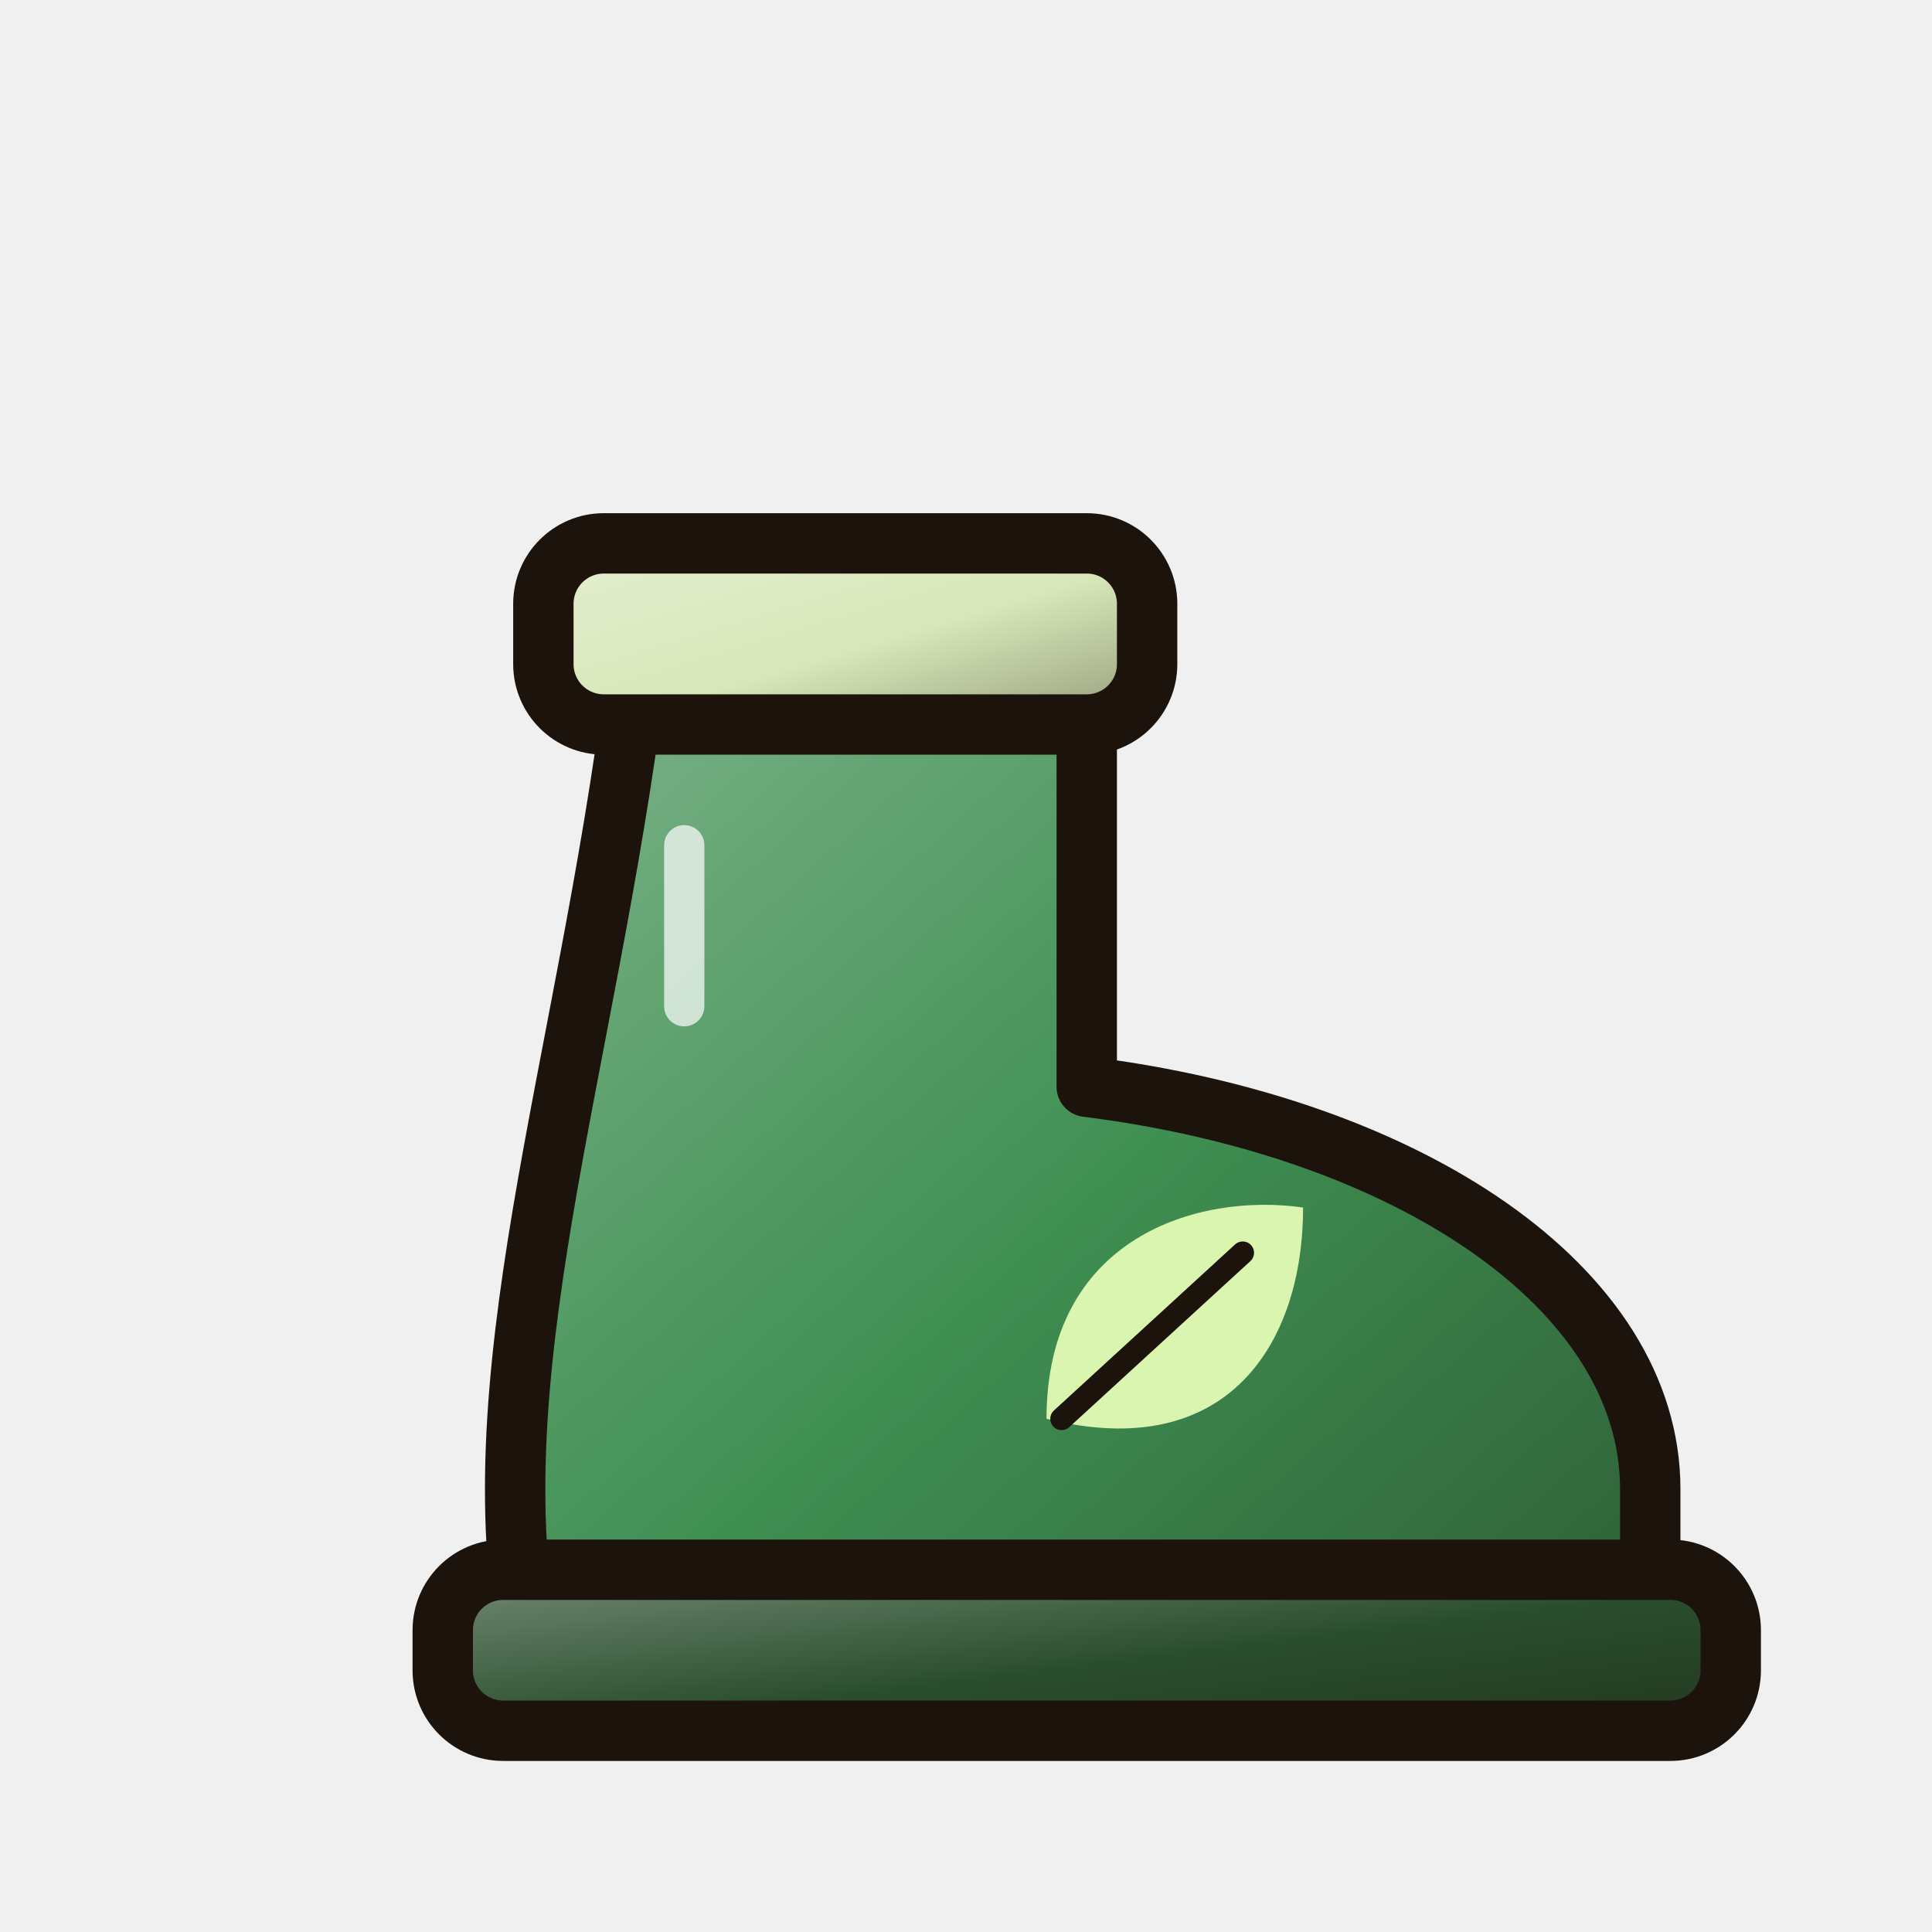
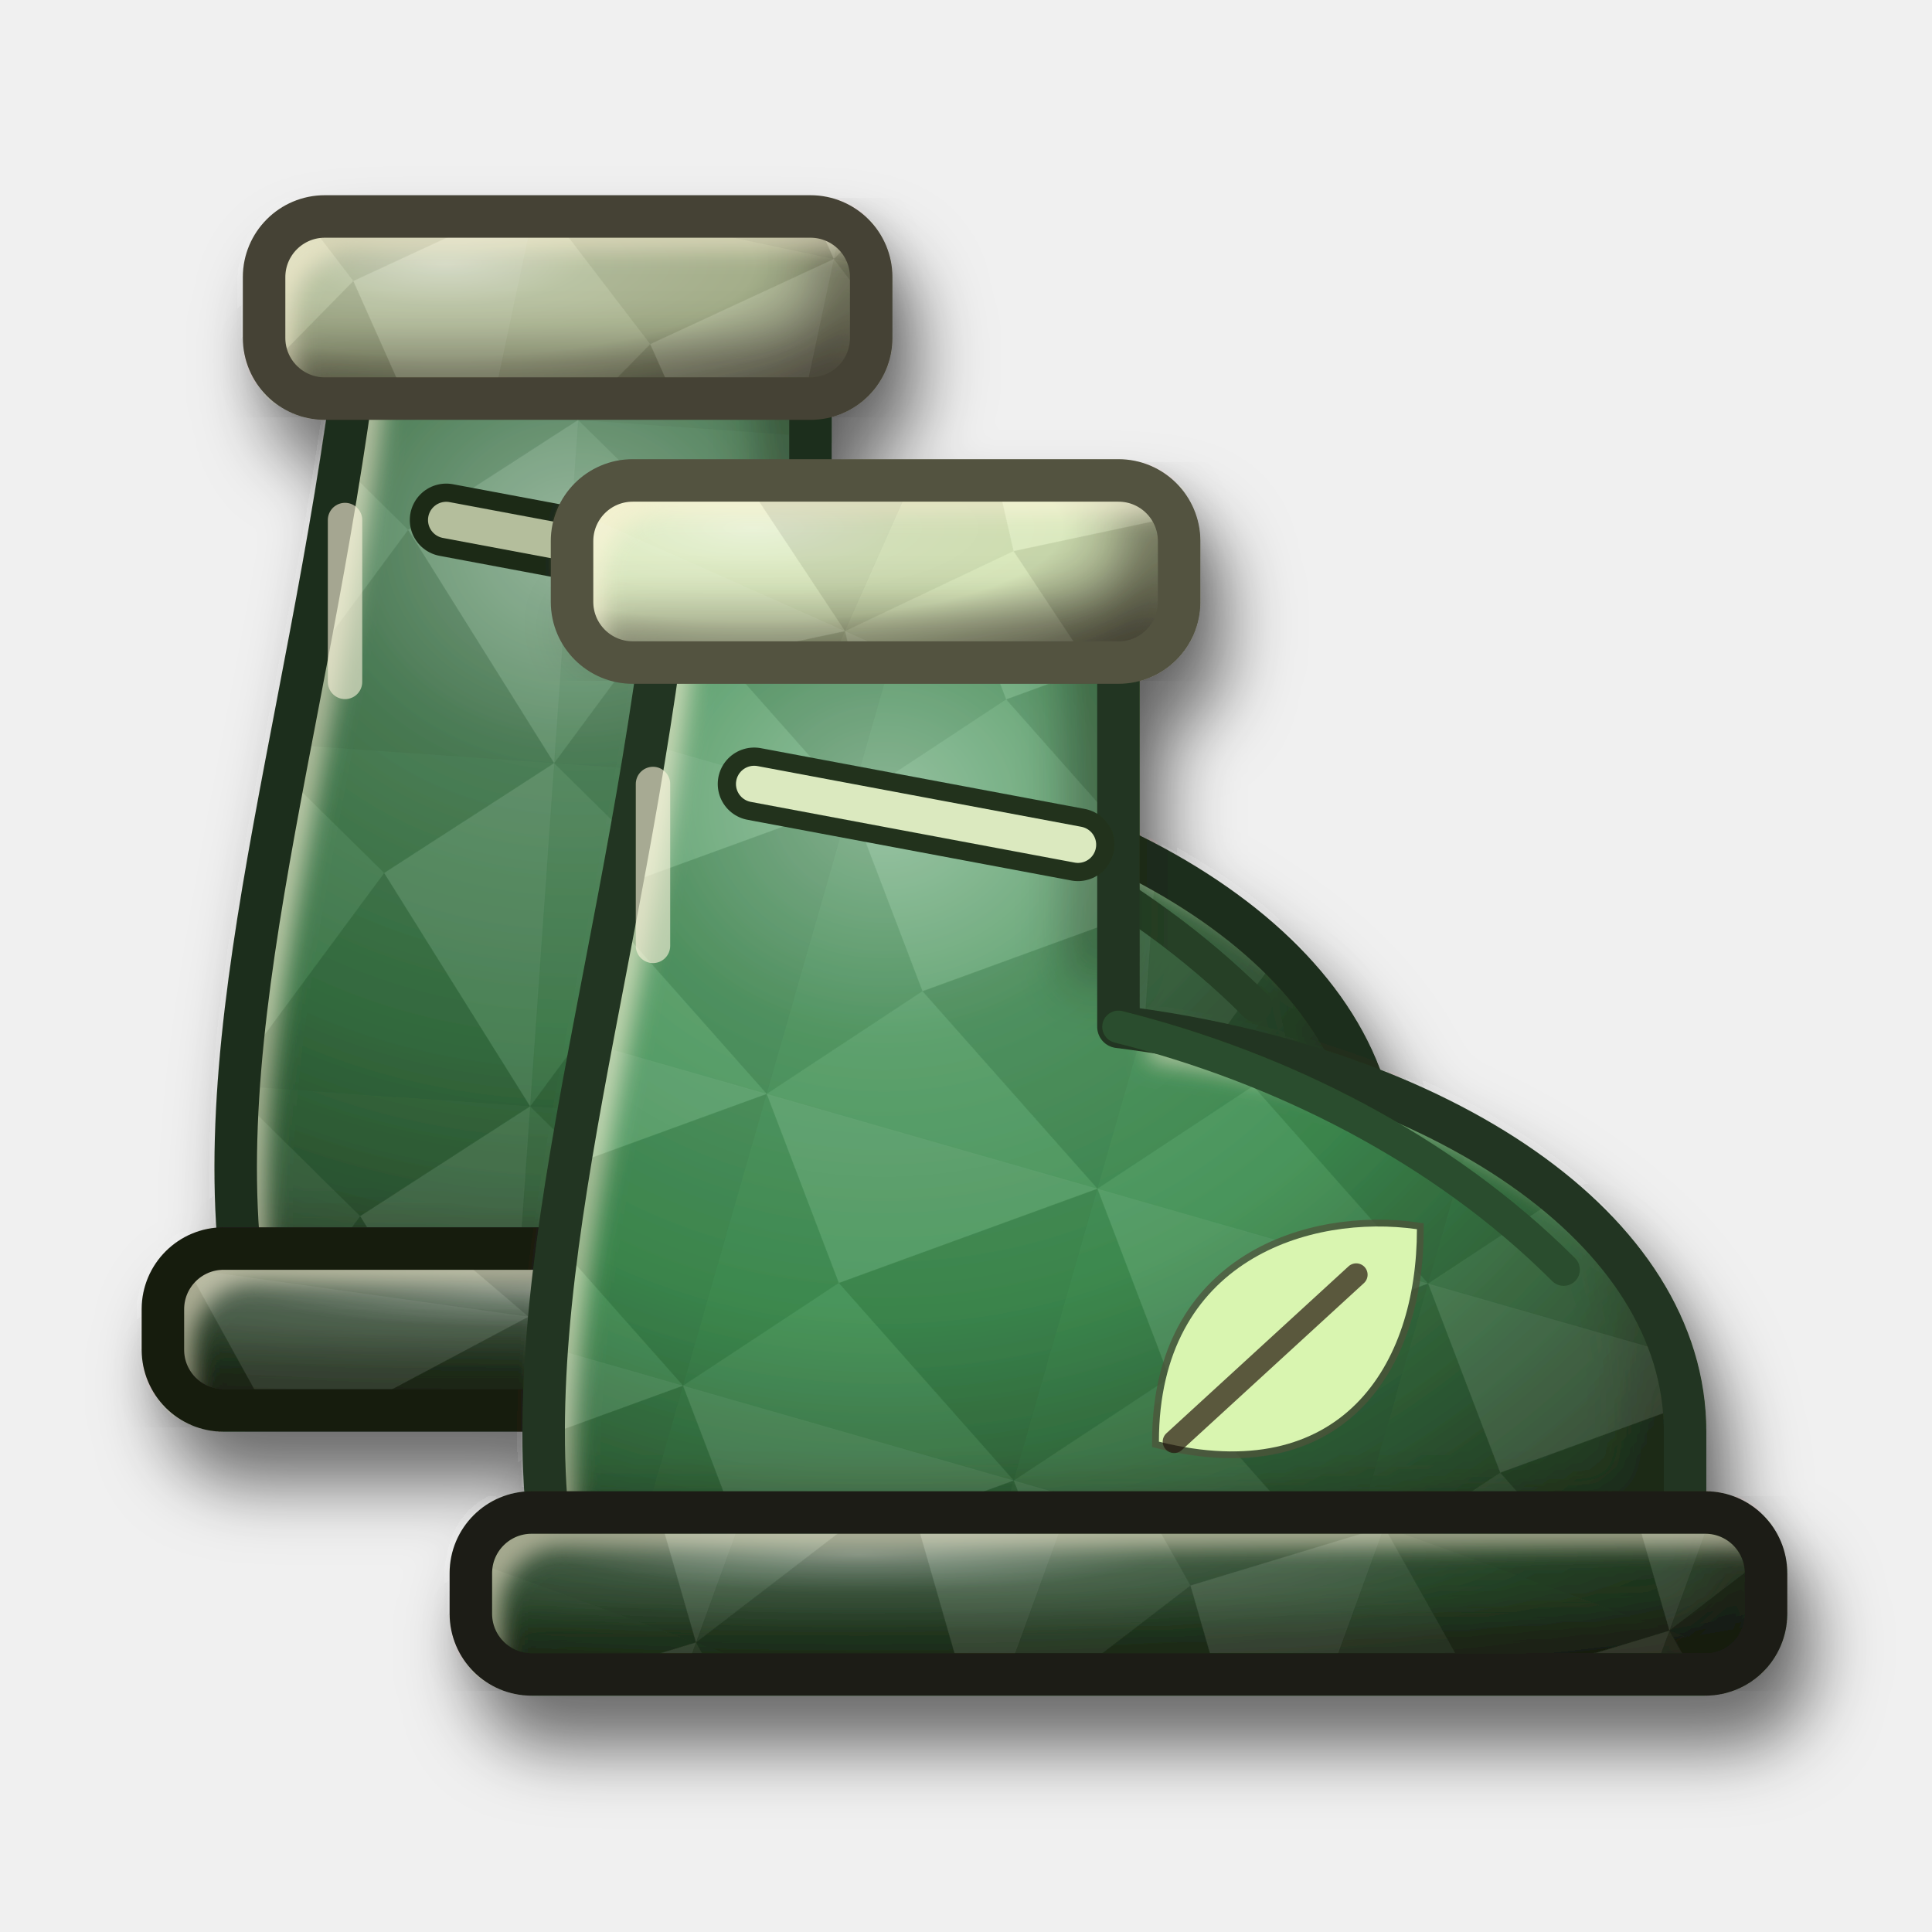
<svg xmlns="http://www.w3.org/2000/svg" width="128" height="128" viewBox="0 0 96 96">
  <defs>
-     <linearGradient id="g0" x1="0" y1="0" x2="1" y2="1">
-       <stop offset="0" stop-color="#82b68f" />
+     <filter id="bev" x="-10%" y="-10%" width="120%" height="120%" color-interpolation-filters="sRGB">
+       <feOffset in="SourceAlpha" dx="1.5" dy="1.7" result="o1" />
+       <feComposite in="SourceAlpha" in2="o1" operator="out" result="e1" />
+       <feGaussianBlur in="e1" stdDeviation="0.55" result="b1" />
+       <feFlood flood-color="#fff3d6" flood-opacity="0.62" />
+       <feComposite in2="b1" operator="in" result="hi" />
+       <feOffset in="SourceAlpha" dx="-2.2" dy="-2.4" result="o2" />
+       <feComposite in="SourceAlpha" in2="o2" operator="out" result="e2" />
+       <feGaussianBlur in="e2" stdDeviation="1.3" result="b2" />
+       <feFlood flood-color="#140b05" flood-opacity="0.42" />
+       <feComposite in2="b2" operator="in" result="lo" />
+       <feMerge>
+         <feMergeNode in="SourceGraphic" />
+         <feMergeNode in="lo" />
+         <feMergeNode in="hi" />
+       </feMerge>
+     </filter>
+     <filter id="paint" x="-20%" y="-20%" width="140%" height="145%" color-interpolation-filters="sRGB">
+       <feTurbulence type="fractalNoise" baseFrequency="0.22" numOctaves="2" seed="31" result="n" />
+       <feColorMatrix in="n" type="matrix" values="0.14 0.14 0.14 0 0.29  0.14 0.14 0.14 0 0.29  0.14 0.14 0.14 0 0.29  0 0 0 0 1" result="ng" />
+       <feBlend in="ng" in2="SourceGraphic" mode="soft-light" result="t" />
+       <feComposite in="t" in2="SourceAlpha" operator="in" result="tex" />
+       <feDropShadow in="tex" dx="1.2" dy="2.6" stdDeviation="1.7" flood-color="#000" flood-opacity="0.55" />
+     </filter>
+     <radialGradient id="g0" cx="0.3" cy="0.26" r="0.92">
+       <stop offset="0" stop-color="#8aad91" />
+       <stop offset="0.25" stop-color="#4e8359" />
+       <stop offset="0.55" stop-color="#367242" />
+       <stop offset="1" stop-color="#202f1c" />
+     </radialGradient>
+     <pattern id="f1" width="17" height="15" patternUnits="userSpaceOnUse" patternTransform="rotate(94)">
+       <path d="M0 0 L17 0 L6 8Z" fill="#fff" fill-opacity="0.1" />
+       <path d="M6 8 L17 0 L17 15Z" fill="#000" fill-opacity="0.08" />
+       <path d="M0 0 L6 8 L0 15Z" fill="#000" fill-opacity="0.05" />
+       <path d="M0 15 L6 8 L17 15Z" fill="#fff" fill-opacity="0.05" />
+     </pattern>
+     <radialGradient id="g2" cx="0.3" cy="0.26" r="0.92">
+       <stop offset="0" stop-color="#7f8d7f" />
+       <stop offset="0.25" stop-color="#3d523d" />
+       <stop offset="0.55" stop-color="#233a22" />
+       <stop offset="1" stop-color="#191c11" />
+     </radialGradient>
+     <pattern id="f3" width="17" height="15" patternUnits="userSpaceOnUse" patternTransform="rotate(8)">
+       <path d="M0 0 L17 0 L6 8Z" fill="#fff" fill-opacity="0.1" />
+       <path d="M6 8 L17 0 L17 15Z" fill="#000" fill-opacity="0.08" />
+       <path d="M0 0 L6 8 L0 15Z" fill="#000" fill-opacity="0.05" />
+       <path d="M0 15 L6 8 L17 15Z" fill="#fff" fill-opacity="0.05" />
+     </pattern>
+     <radialGradient id="g4" cx="0.3" cy="0.26" r="0.92">
+       <stop offset="0" stop-color="#cfd5bf" />
+       <stop offset="0.25" stop-color="#b6c09e" />
+       <stop offset="0.55" stop-color="#acb791" />
+       <stop offset="1" stop-color="#484637" />
+     </radialGradient>
+     <pattern id="f5" width="17" height="15" patternUnits="userSpaceOnUse" patternTransform="rotate(102)">
+       <path d="M0 0 L17 0 L6 8Z" fill="#fff" fill-opacity="0.1" />
+       <path d="M6 8 L17 0 L17 15Z" fill="#000" fill-opacity="0.08" />
+       <path d="M0 0 L6 8 L0 15Z" fill="#000" fill-opacity="0.05" />
+       <path d="M0 15 L6 8 L17 15Z" fill="#fff" fill-opacity="0.05" />
+     </pattern>
+     <radialGradient id="g6" cx="0.3" cy="0.26" r="0.92">
+       <stop offset="0" stop-color="#90be9b" />
+       <stop offset="0.25" stop-color="#569c67" />
      <stop offset="0.55" stop-color="#3f8f52" />
-       <stop offset="1" stop-color="#306138" />
-     </linearGradient>
-     <linearGradient id="g1" x1="0" y1="0" x2="1" y2="1">
-       <stop offset="0" stop-color="#758c77" />
-       <stop offset="0.55" stop-color="#2a4e2d" />
-       <stop offset="1" stop-color="#223720" />
-     </linearGradient>
-     <linearGradient id="g2" x1="0" y1="0" x2="1" y2="1">
-       <stop offset="0" stop-color="#e5efd1" />
+       <stop offset="1" stop-color="#233921" />
+     </radialGradient>
+     <pattern id="f7" width="17" height="15" patternUnits="userSpaceOnUse" patternTransform="rotate(16)">
+       <path d="M0 0 L17 0 L6 8Z" fill="#fff" fill-opacity="0.1" />
+       <path d="M6 8 L17 0 L17 15Z" fill="#000" fill-opacity="0.08" />
+       <path d="M0 0 L6 8 L0 15Z" fill="#000" fill-opacity="0.05" />
+       <path d="M0 15 L6 8 L17 15Z" fill="#fff" fill-opacity="0.05" />
+     </pattern>
+     <radialGradient id="g8" cx="0.3" cy="0.26" r="0.92">
+       <stop offset="0" stop-color="#829483" />
+       <stop offset="0.25" stop-color="#415d43" />
+       <stop offset="0.55" stop-color="#274729" />
+       <stop offset="1" stop-color="#1a2013" />
+     </radialGradient>
+     <pattern id="f9" width="17" height="15" patternUnits="userSpaceOnUse" patternTransform="rotate(110)">
+       <path d="M0 0 L17 0 L6 8Z" fill="#fff" fill-opacity="0.1" />
+       <path d="M6 8 L17 0 L17 15Z" fill="#000" fill-opacity="0.08" />
+       <path d="M0 0 L6 8 L0 15Z" fill="#000" fill-opacity="0.05" />
+       <path d="M0 15 L6 8 L17 15Z" fill="#fff" fill-opacity="0.05" />
+     </pattern>
+     <radialGradient id="g10" cx="0.3" cy="0.26" r="0.92">
+       <stop offset="0" stop-color="#e8f1d6" />
+       <stop offset="0.25" stop-color="#dceac1" />
      <stop offset="0.55" stop-color="#d7e7b8" />
-       <stop offset="1" stop-color="#939a7a" />
-     </linearGradient>
+       <stop offset="1" stop-color="#565644" />
+     </radialGradient>
+     <pattern id="f11" width="17" height="15" patternUnits="userSpaceOnUse" patternTransform="rotate(24)">
+       <path d="M0 0 L17 0 L6 8Z" fill="#fff" fill-opacity="0.1" />
+       <path d="M6 8 L17 0 L17 15Z" fill="#000" fill-opacity="0.08" />
+       <path d="M0 0 L6 8 L0 15Z" fill="#000" fill-opacity="0.05" />
+       <path d="M0 15 L6 8 L17 15Z" fill="#fff" fill-opacity="0.05" />
+     </pattern>
  </defs>
-   <path d="M32 30 H54 V54 C70 56 82 64 82 74 V80 H26 C24 66 30 50 32 30Z" fill="url(#g0)" stroke="#1c130d" stroke-width="3" stroke-linejoin="round" stroke-linecap="round" />
-   <rect x="22" y="78" width="64" height="8" rx="3" fill="url(#g1)" stroke="#1c130d" stroke-width="3" stroke-linejoin="round" stroke-linecap="round" />
-   <rect x="27" y="27" width="30" height="9" rx="3" fill="url(#g2)" stroke="#1c130d" stroke-width="3" stroke-linejoin="round" stroke-linecap="round" />
-   <path d="M34 42 V50" fill="none" stroke="rgba(255,255,255,0.7)" stroke-width="2" stroke-linecap="round" stroke-linejoin="round" />
-   <g transform="translate(58 66) scale(0.75)">
-     <path d="M-8 6 C-8 -6 2 -9 9 -8 C9 1 4 9 -8 6Z" fill="#d9f5b0" />
-     <path d="M-7 6 L5 -5" fill="none" stroke="#1c130d" stroke-width="1.5" stroke-linecap="round" stroke-linejoin="round" />
+   <g filter="url(#paint)">
+     <g id="art" transform="translate(48 47) scale(1.093) translate(-50.75 -54.00)">
+       <g transform="translate(-6 -4) scale(0.92)">
+         <path d="M32 30 H54 V54 C70 56 82 64 82 74 V80 H26 C24 66 30 50 32 30Z" fill="url(#g0)" filter="url(#bev)" />
+         <path d="M32 30 H54 V54 C70 56 82 64 82 74 V80 H26 C24 66 30 50 32 30Z" fill="url(#f1)" />
+         <path d="M32 30 H54 V54 C70 56 82 64 82 74 V80 H26 C24 66 30 50 32 30Z" fill="none" stroke="#1f2d1b" stroke-width="2.1" stroke-linejoin="round" stroke-linecap="round" />
+         <rect x="22" y="78" width="64" height="8" rx="3" fill="url(#g2)" filter="url(#bev)" />
+         <rect x="22" y="78" width="64" height="8" rx="3" fill="url(#f3)" />
+         <rect x="22" y="78" width="64" height="8" rx="3" fill="none" stroke="#191b10" stroke-width="2.1" stroke-linejoin="round" stroke-linecap="round" />
+         <rect x="27" y="27" width="30" height="9" rx="3" fill="url(#g4)" filter="url(#bev)" />
+         <rect x="27" y="27" width="30" height="9" rx="3" fill="url(#f5)" />
+         <rect x="27" y="27" width="30" height="9" rx="3" fill="none" stroke="#454334" stroke-width="2.1" stroke-linejoin="round" stroke-linecap="round" />
+         <path d="M36 42 L52 45" fill="none" stroke="#1e2b19" stroke-width="3.6" stroke-linejoin="round" stroke-linecap="round" />
+         <path d="M36 42 L52 45" fill="none" stroke="#b4be9c" stroke-width="1.8" stroke-linejoin="round" stroke-linecap="round" />
+         <path d="M54 54 C62 56 70 60 76 66" fill="none" stroke="#253f25" stroke-width="1.6" stroke-linejoin="round" stroke-linecap="round" />
+         <path d="M31 42 V50" fill="none" stroke="rgba(255,246,224,0.6)" stroke-width="1.7" stroke-linejoin="round" stroke-linecap="round" />
+         <g transform="translate(62 70) scale(0.75)">
+           <g stroke="#3d3d2b" stroke-width="0.9" stroke-opacity="0.7" paint-order="stroke">
+             <path d="M-8 6 C-8 -6 2 -9 9 -8 C9 1 4 9 -8 6Z" fill="#9eaf7e" />
+             <path d="M-7 6 L5 -5" fill="none" stroke="#24160d" stroke-width="1.5" stroke-linejoin="round" stroke-linecap="round" />
+           </g>
+         </g>
+       </g>
+       <g transform="translate(8 8) scale(0.92)">
+         <path d="M32 30 H54 V54 C70 56 82 64 82 74 V80 H26 C24 66 30 50 32 30Z" fill="url(#g6)" filter="url(#bev)" />
+         <path d="M32 30 H54 V54 C70 56 82 64 82 74 V80 H26 C24 66 30 50 32 30Z" fill="url(#f7)" />
+         <path d="M32 30 H54 V54 C70 56 82 64 82 74 V80 H26 C24 66 30 50 32 30Z" fill="none" stroke="#223620" stroke-width="2.1" stroke-linejoin="round" stroke-linecap="round" />
+         <rect x="22" y="78" width="64" height="8" rx="3" fill="url(#g8)" filter="url(#bev)" />
+         <rect x="22" y="78" width="64" height="8" rx="3" fill="url(#f9)" />
+         <rect x="22" y="78" width="64" height="8" rx="3" fill="none" stroke="#1a1f13" stroke-width="2.1" stroke-linejoin="round" stroke-linecap="round" />
+         <rect x="27" y="27" width="30" height="9" rx="3" fill="url(#g10)" filter="url(#bev)" />
+         <rect x="27" y="27" width="30" height="9" rx="3" fill="url(#f11)" />
+         <rect x="27" y="27" width="30" height="9" rx="3" fill="none" stroke="#525240" stroke-width="2.1" stroke-linejoin="round" stroke-linecap="round" />
+         <path d="M36 42 L52 45" fill="none" stroke="#21331e" stroke-width="3.6" stroke-linejoin="round" stroke-linecap="round" />
+         <path d="M36 42 L52 45" fill="none" stroke="#dbe9bf" stroke-width="1.8" stroke-linejoin="round" stroke-linecap="round" />
+         <path d="M54 54 C62 56 70 60 76 66" fill="none" stroke="#2a4e2d" stroke-width="1.6" stroke-linejoin="round" stroke-linecap="round" />
+         <path d="M31 42 V50" fill="none" stroke="rgba(255,246,224,0.6)" stroke-width="1.7" stroke-linejoin="round" stroke-linecap="round" />
+         <g transform="translate(62 70) scale(0.75)">
+           <g stroke="#4f523a" stroke-width="0.9" stroke-opacity="0.7" paint-order="stroke">
+             <path d="M-8 6 C-8 -6 2 -9 9 -8 C9 1 4 9 -8 6Z" fill="#d9f5b0" />
+             <path d="M-7 6 L5 -5" fill="none" stroke="#24160d" stroke-width="1.5" stroke-linejoin="round" stroke-linecap="round" />
+           </g>
+         </g>
+       </g>
+     </g>
  </g>
</svg>
